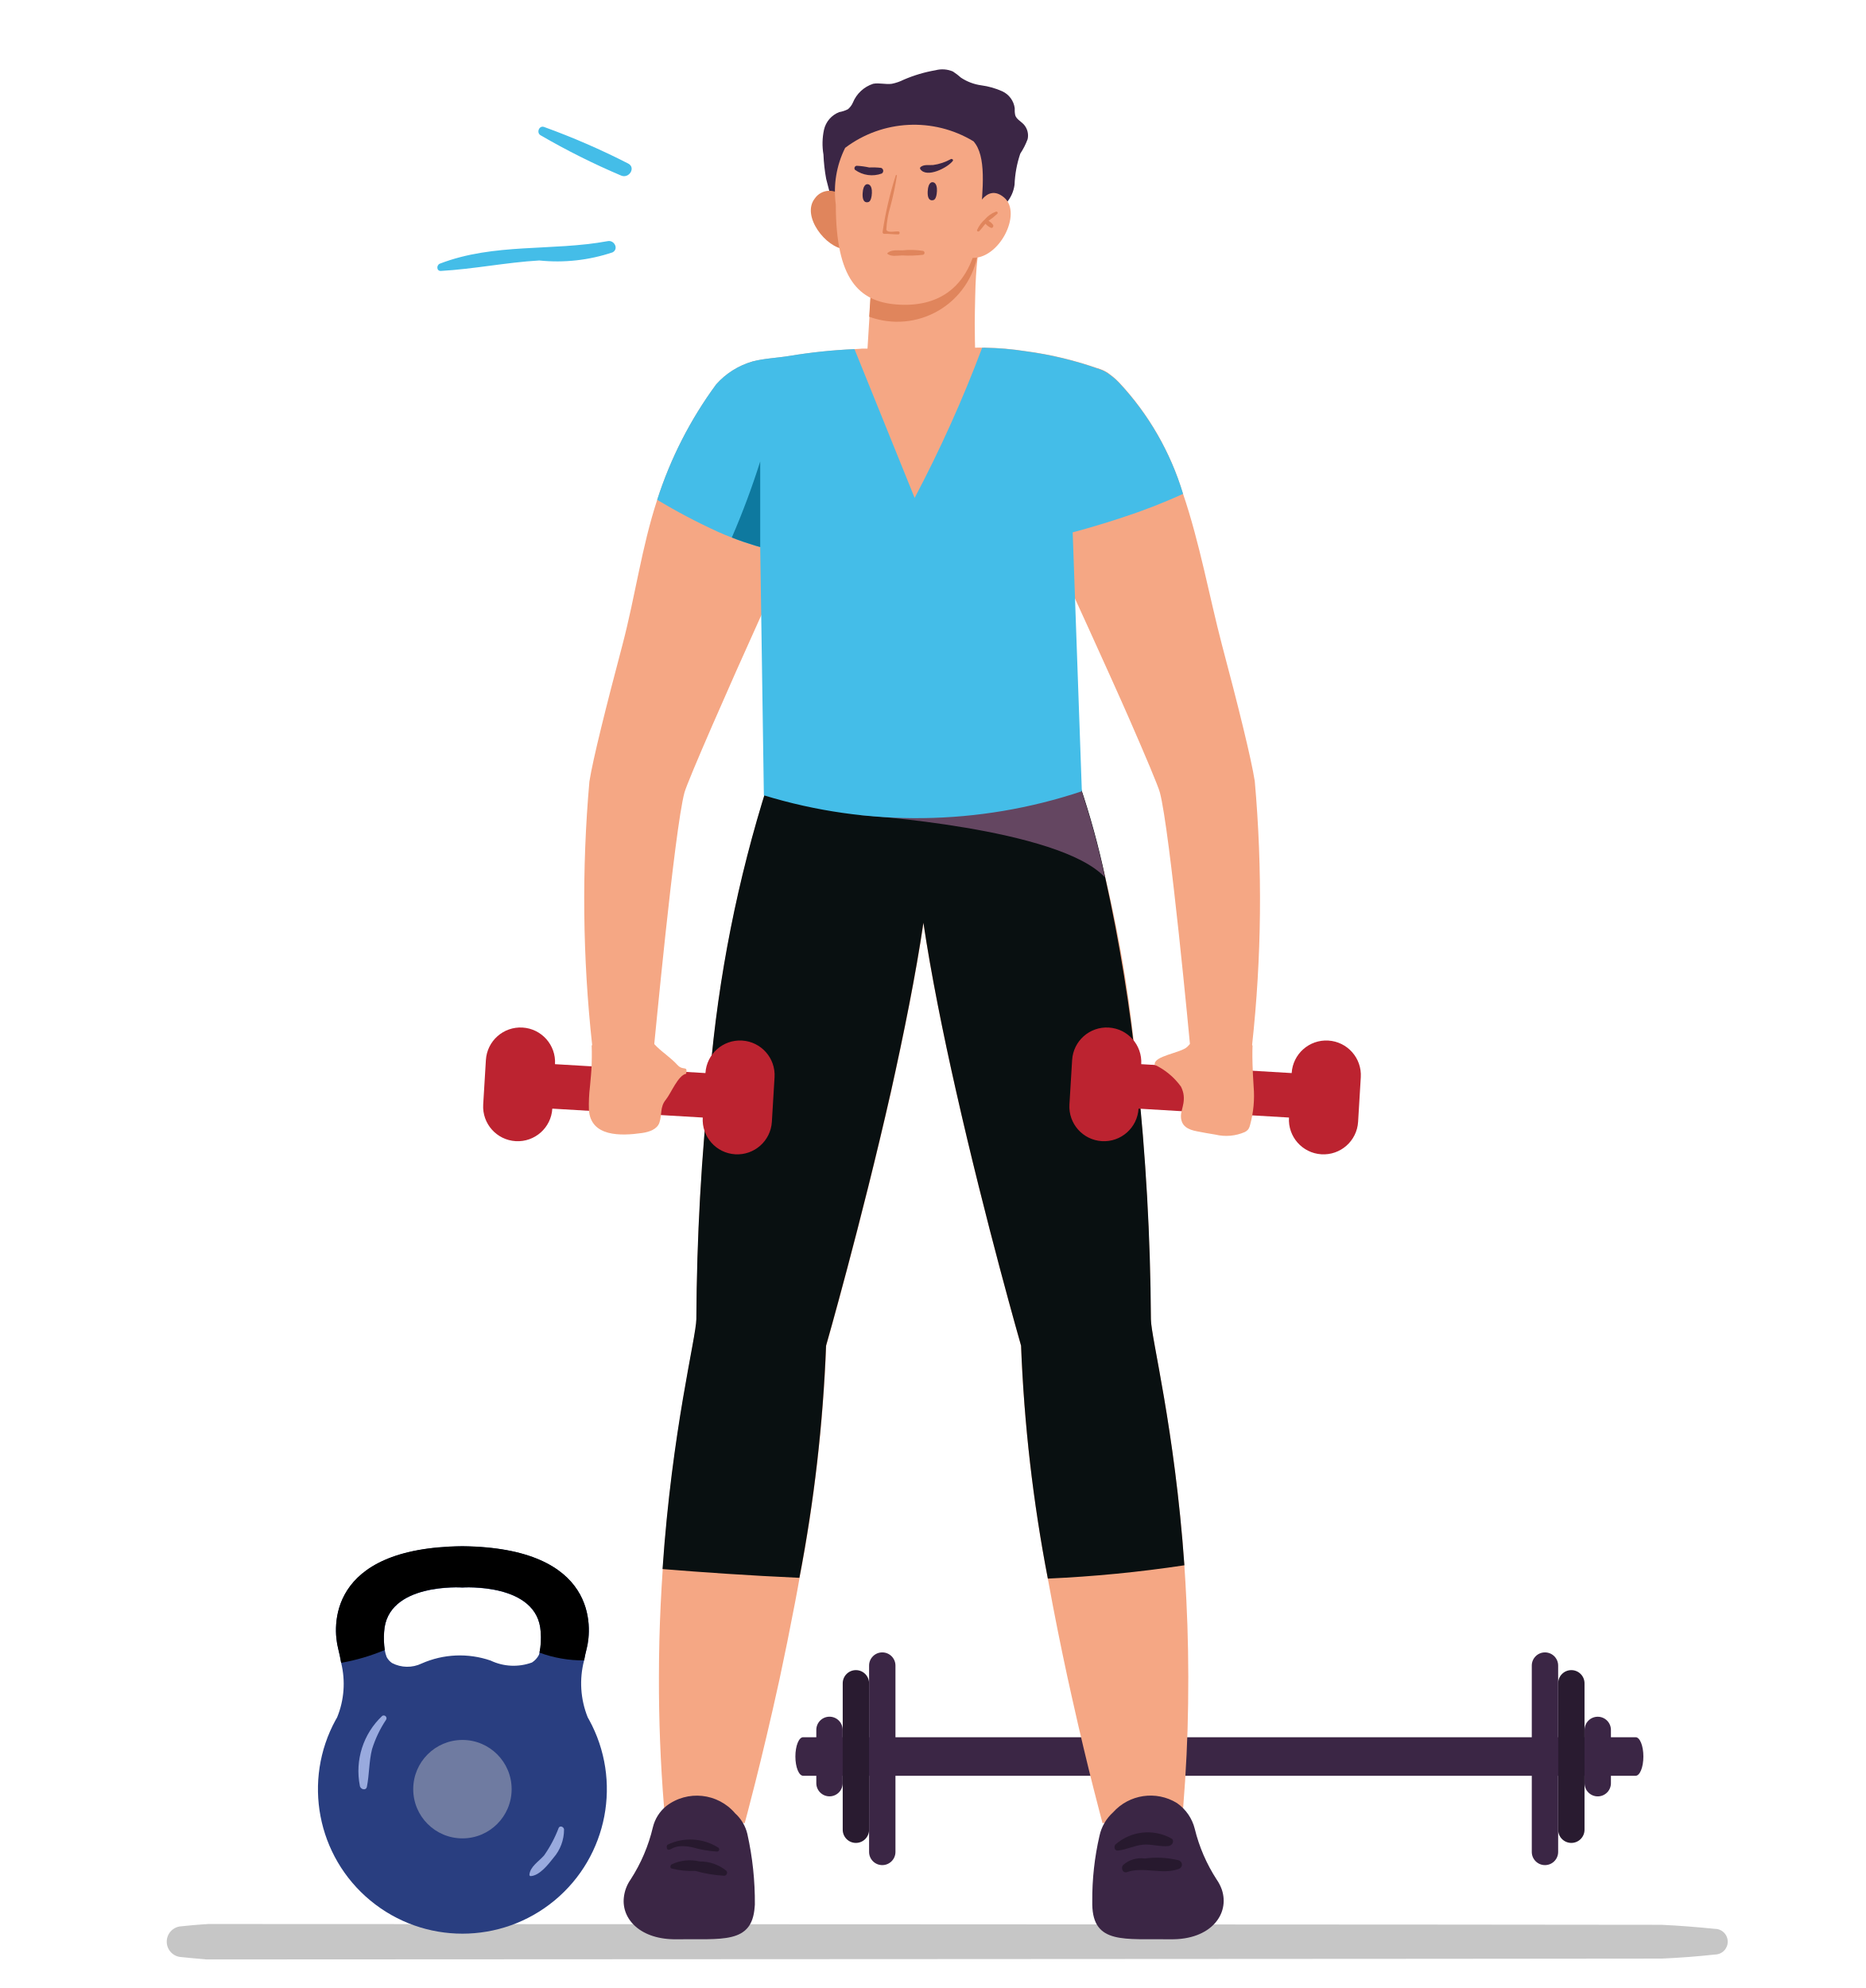
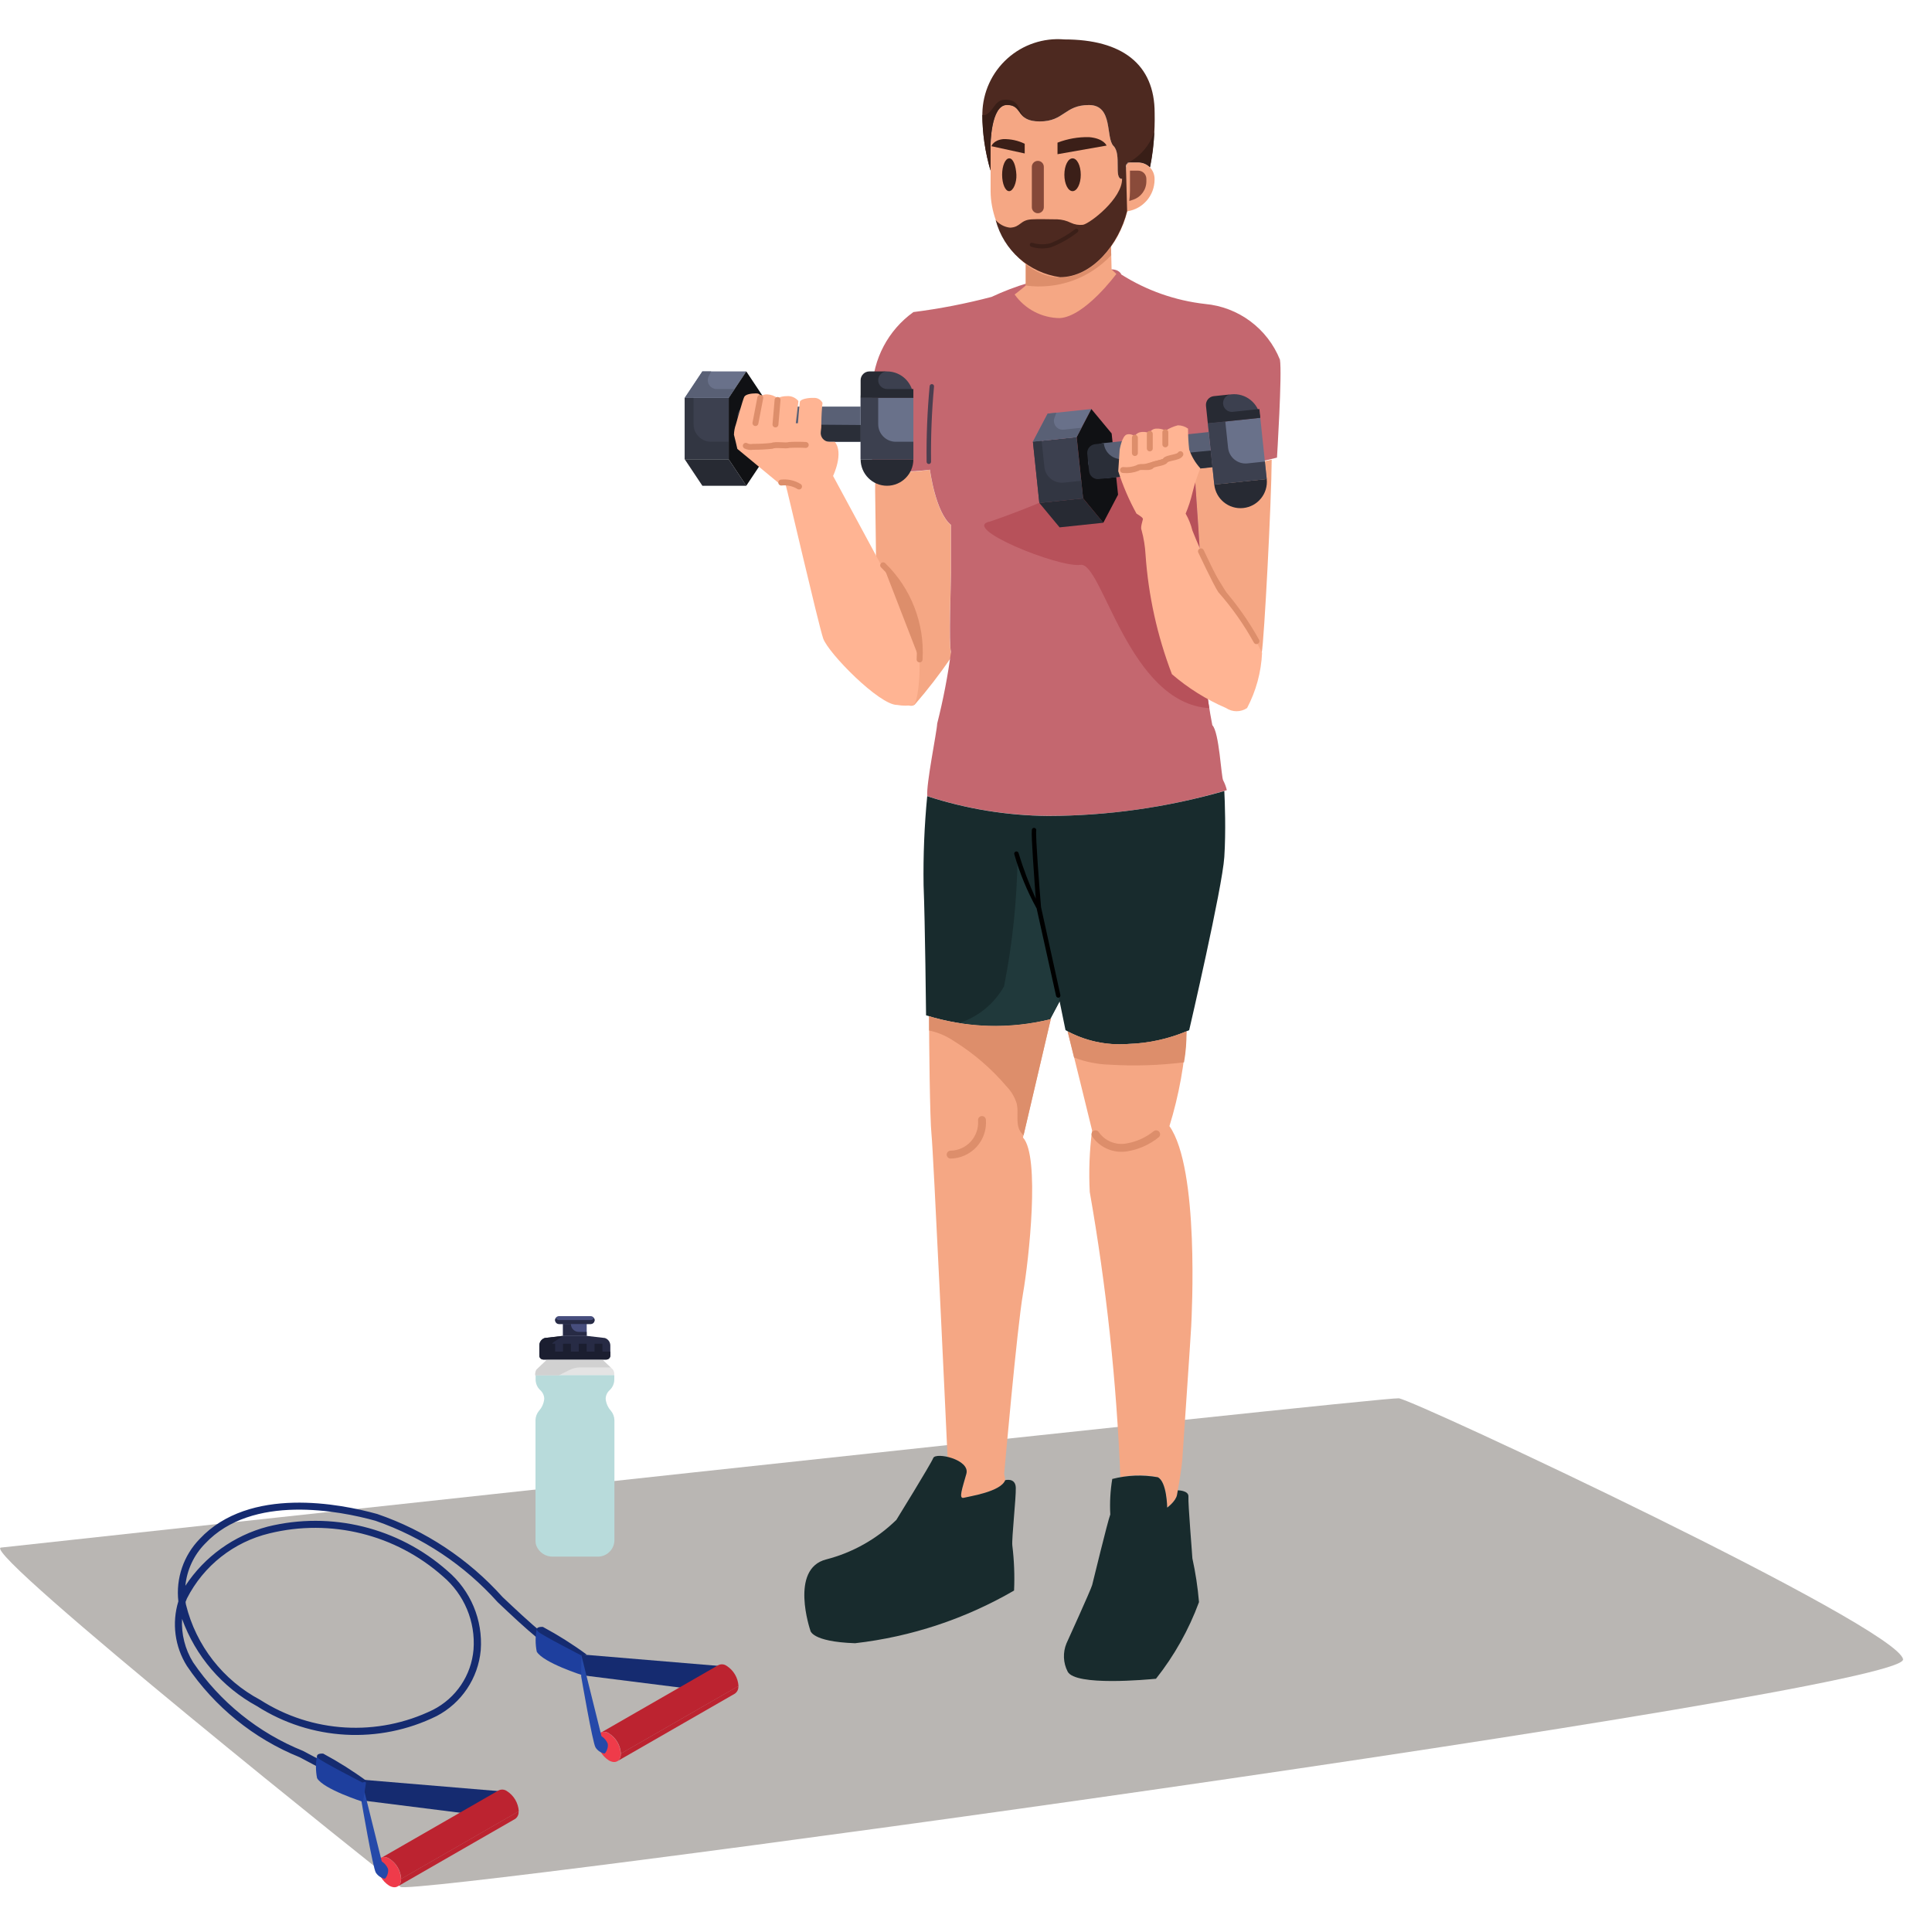
- <svg xmlns="http://www.w3.org/2000/svg" width="46" height="49" viewBox="0 0 46 49">
+ <svg xmlns="http://www.w3.org/2000/svg" width="48.543" height="49" viewBox="0 0 48.543 49">
  <defs>
-     <style>.a{fill:none;}.b{fill:#c6c6c6;}.c{fill:#3b2645;}.d{fill:#291b30;}.e{fill:#f5a784;}.f{fill:#091011;}.g{fill:#bc2330;}.h{fill:#644661;}.i{fill:#e0855c;}.j{fill:#44bde8;}.k{fill:#0e799f;}.l{fill:#27192e;}.m{fill:#293e80;}.n{fill:#6f7ba1;}.o{fill:#99aade;}</style>
+     <style>.a,.aa,.w{fill:none;}.b{fill:#b9b6b3;}.c{fill:#e4e4e4;}.d{fill:#474e7d;}.e{fill:#272b45;}.f{fill:#b8dbdb;}.g{fill:#d1d1d1;}.h{fill:#1b1e30;}.i{fill:#f5a784;}.j{fill:#dadada;}.k{fill:#c4676f;}.l,.x{fill:#dd8e6b;}.m{fill:#4b3e4f;}.n{fill:#b7515a;}.o{fill:#69718a;}.p{fill:#3c404f;}.q{fill:#272a33;}.r{fill:#101114;}.s{fill:#323642;}.t{fill:#596075;}.u{fill:#2a2e38;}.v{fill:#ffb493;}.aa,.w,.x{stroke:#dd8e6b;stroke-linecap:round;stroke-linejoin:round;}.w,.x{stroke-width:0.15px;}.y{fill:#182b2d;}.z{fill:#20393b;}.aa{stroke-width:0.2px;}.ab{fill:#8a4b3a;}.ac{fill:#3b1f18;}.ad{fill:#854838;}.ae{fill:#4d2920;}.af{fill:#381e17;}.ag{fill:#152b70;}.ah{fill:#1e3f9e;}.ai{isolation:isolate;}.aj{fill:#bc2330;}.ak{fill:#ef3b4a;}.al{fill:#2549a9;}</style>
  </defs>
-   <g transform="translate(-43.304 -208.401)">
-     <rect class="a" width="46" height="49" transform="translate(43.304 208.401)" />
-     <g transform="translate(47.405 210.112)">
-       <g transform="translate(0 0)">
-         <path class="b" d="M771.1,213q-.651.072-1.313.1c-.125.005-35.845.021-35.845.021-.024,0-.051,0-.074-.005-.192-.016-.381-.032-.573-.053a.38.38,0,0,1,0-.759c.189-.021.381-.037.573-.051.027,0,.053,0,.08-.005,0,0,35.714.013,35.837.019.442.021.879.056,1.315.1A.313.313,0,0,1,771.1,213Z" transform="translate(-732.925 -166.536)" />
-         <g transform="translate(1.947 0)">
-           <g transform="translate(13.56 39.017)">
-             <path class="c" d="M767.014,139.856H746.491c-.105,0-.191-.213-.191-.475s.086-.475.191-.475h20.523c.106,0,.191.212.191.475S767.12,139.856,767.014,139.856Z" transform="translate(-746.3 -136.815)" />
-             <rect class="c" width="0.65" height="1.963" rx="0.325" transform="translate(0.516 1.585)" />
-             <rect class="d" width="0.65" height="4.259" rx="0.325" transform="translate(1.167 0.437)" />
-             <rect class="c" width="0.65" height="5.243" rx="0.325" transform="translate(1.817 0)" />
-             <rect class="c" width="0.65" height="1.963" rx="0.325" transform="translate(20.105 3.549) rotate(180)" />
-             <rect class="d" width="0.65" height="4.259" rx="0.325" transform="translate(19.454 4.696) rotate(180)" />
-             <rect class="c" width="0.65" height="5.243" rx="0.325" transform="translate(18.804 5.243) rotate(180)" />
+   <g transform="translate(-42.761 -210.401)">
+     <rect class="a" width="48" height="49" transform="translate(43.304 210.401)" />
+     <g transform="translate(46.268 211.401)">
+       <path class="b" d="M315.7,183.343s35.071-3.827,35.462-3.787,12.655,5.787,12.792,6.62-37.784,6.01-38.111,5.772S315.243,183.5,315.7,183.343Z" transform="translate(-319.189 -145.092)" />
+       <g transform="translate(10.073 32.38)">
+         <path class="c" d="M304.685,186.531l.263-.25h1.4l.263.25a.184.184,0,0,1,.037.111v.039h-2v-.039A.186.186,0,0,1,304.685,186.531Z" transform="translate(-304.648 -185.18)" />
+         <rect class="d" width="0.601" height="0.4" transform="translate(0.701 0.1)" />
+         <path class="e" d="M306.755,184.447a.1.1,0,0,0,.1-.1v-.256a.2.2,0,0,0-.137-.19l-.464-.054h-.6l-.463.054a.2.2,0,0,0-.137.19v.256a.1.1,0,0,0,.1.1Z" transform="translate(-304.954 -183.346)" />
+         <path class="f" d="M306.65,187.9v.11a.372.372,0,0,1-.119.272.3.3,0,0,0-.1.218.53.53,0,0,0,.134.305.384.384,0,0,1,.088.239v3.059a.424.424,0,0,1-.445.4h-1.113a.441.441,0,0,1-.424-.281.366.366,0,0,1-.02-.119v-3.059a.383.383,0,0,1,.088-.239.53.53,0,0,0,.134-.305.3.3,0,0,0-.1-.218.371.371,0,0,1-.119-.272v-.11Z" transform="translate(-304.648 -186.403)" />
+         <path class="g" d="M305.244,186.681h-.6v-.039a.186.186,0,0,1,.037-.111l.263-.25h1.4l.211.2h-.769a.6.6,0,0,0-.269.063l-.274.137" transform="translate(-304.648 -185.18)" />
+         <path class="e" d="M307.688,182.224v.1a.2.2,0,0,0,.2.2h.2v.1h-.6v-.4Z" transform="translate(-306.787 -182.124)" />
+         <path class="h" d="M306.655,184.247v-.2h-.2v.2h-.2v-.2h-.2v.2h-.2v-.2h-.2v.2h-.17a.123.123,0,0,1-.03-.006v-.194h-.077a.132.132,0,0,1,.035-.039l.242-.161-.463.054a.2.2,0,0,0-.137.19v.256a.1.1,0,0,0,.1.1h1.6a.1.1,0,0,0,.1-.1v-.1Z" transform="translate(-304.954 -183.346)" />
+         <rect class="d" width="1.001" height="0.2" rx="0.1" transform="translate(0.5 0)" />
+         <path class="e" d="M307.578,182.071h-.8a.1.1,0,0,1-.085-.05.1.1,0,0,0-.015.05.1.1,0,0,0,.1.1h.8a.1.1,0,0,0,.1-.1.1.1,0,0,0-.015-.05A.1.1,0,0,1,307.578,182.071Z" transform="translate(-306.176 -181.971)" />
+       </g>
+       <g transform="translate(13.862 0)">
+         <g transform="translate(12.921 10.658)">
+           <path class="i" d="M388.405,76.133l.075,1.117s.149,2.046.151,3.091a.392.392,0,0,0,.029.067c.058.075,1.071,1.129,1.071,1.129a1.509,1.509,0,0,0,.388-.684c.064-.335.246-3.822.253-4.9A7.409,7.409,0,0,1,388.405,76.133Z" transform="translate(-388.405 -75.953)" />
+         </g>
+         <g transform="translate(6.197 24.775)">
+           <path class="a" d="M386.513,190.057l.008-.045-.008.045Z" transform="translate(-380.225 -177.921)" />
+           <path class="i" d="M362.218,137.467a5.869,5.869,0,0,1-3.072-.076c0,.639.02,2.621.062,3,.046.417.359,7.133.407,8.177.254.059.536.214.477.429-.1.364-.207.646-.063.608s.936-.152,1.048-.446a1.584,1.584,0,0,0-.026-.162s.326-3.7.477-4.567.439-3.488,0-3.964l.714-3.043Z" transform="translate(-359.146 -137.391)" />
+           <path class="i" d="M376.734,150.361c.232.113.239.771.239.771s.22-.16.249-.322l.008-.045.011-.059c.054-.3.1-.611.115-.778.025-.389.213-3.111.226-3.387s.213-4-.552-5.081a10.144,10.144,0,0,0,.435-2.4,4.337,4.337,0,0,1-1.489.32,2.875,2.875,0,0,1-1.526-.319c.127.514.575,2.319.618,2.506a8.739,8.739,0,0,0-.059,1.564,54.108,54.108,0,0,1,.776,7.231A2.392,2.392,0,0,1,376.734,150.361Z" transform="translate(-370.933 -138.674)" />
+           <path class="j" d="M386.56,189.755l-.011.059Z" transform="translate(-380.252 -177.723)" />
+         </g>
+         <g transform="translate(4.828 10.913)">
+           <path class="i" d="M355.111,81.687c-.06-.234,0-1.7,0-2.024s0-1.2,0-1.2c-.395-.318-.534-1.4-.534-1.4a4.68,4.68,0,0,1-1.348.011,2.634,2.634,0,0,0-.04.509c.012.665.025,1.989.025,1.989a12.28,12.28,0,0,1,.79,3.45.177.177,0,0,0,.188,0,13.149,13.149,0,0,0,.921-1.193A.474.474,0,0,0,355.111,81.687Z" transform="translate(-353.188 -77.062)" />
+         </g>
+         <path class="k" d="M356.777,55.31a6.827,6.827,0,0,0-.924.353,15.393,15.393,0,0,1-1.982.385,2.506,2.506,0,0,0-1.045,1.974c-.025.987,0,2.024,0,2.024a5.6,5.6,0,0,0,1.464,0s.139,1.079.534,1.4c0,0,0,.878,0,1.2s-.06,1.79,0,2.024a15.884,15.884,0,0,1-.35,1.815c-.008.209-.284,1.547-.251,1.84a10.156,10.156,0,0,0,3.069.5,16.107,16.107,0,0,0,4.529-.652,1.054,1.054,0,0,0-.092-.247c-.05-.075-.1-1.23-.276-1.4a12.758,12.758,0,0,1-.234-2.22c.013-.991-.151-3.224-.151-3.224l-.075-1.117a6.841,6.841,0,0,0,2.1-.226s.134-2.141.075-2.484a2.268,2.268,0,0,0-1.9-1.413,5.03,5.03,0,0,1-2.124-.747s-.044-.148-.307-.129S356.777,55.31,356.777,55.31Z" transform="translate(-348.071 -49.133)" />
+         <g transform="translate(8.364 2.949)">
+           <path class="a" d="M381.2,42.4a1.843,1.843,0,0,0-.009.191C381.19,42.533,381.186,42.462,381.2,42.4Z" transform="translate(-378.289 -42.405)" />
+           <path class="i" d="M369.691,52.958a1.453,1.453,0,0,1-.829-.278v.553s-.241.2-.283.226a1.421,1.421,0,0,0,1.144.6c.642-.038,1.437-1.121,1.437-1.121l-.121-.113-.016-.635A1.736,1.736,0,0,1,369.691,52.958Z" transform="translate(-368.576 -49.94)" />
+         </g>
+         <g transform="translate(8.65 5.197)">
+           <path class="l" d="M371.985,52.464l-.007-.276a1.736,1.736,0,0,1-1.331.77,1.453,1.453,0,0,1-.829-.278v.553A2.5,2.5,0,0,0,371.985,52.464Z" transform="translate(-369.818 -52.188)" />
+         </g>
+         <g transform="translate(6.126 8.741)">
+           <path class="m" d="M358.9,69.638a.056.056,0,0,1-.056-.051,17.962,17.962,0,0,1,.077-1.924.056.056,0,0,1,.06-.051.055.055,0,0,1,.051.06,18.486,18.486,0,0,0-.076,1.906.056.056,0,0,1-.051.06Z" transform="translate(-358.835 -67.611)" />
+         </g>
+         <g transform="translate(7.595 10.838)">
+           <path class="n" d="M365.381,78.123c-.794.15,1.74,1.179,2.292,1.1s1.211,3.511,3.264,3.634a11.321,11.321,0,0,1-.156-1.777c.013-.991-.15-3.224-.15-3.224l-.075-1.117-2.162.058A19.1,19.1,0,0,1,365.381,78.123Z" transform="translate(-365.228 -76.735)" />
+         </g>
+         <g transform="translate(0 8.42)">
+           <g transform="translate(4.461)">
+             <rect class="o" width="1.338" height="1.561" transform="translate(0 0.669)" />
+             <path class="p" d="M.669,0h0a.669.669,0,0,1,.669.669v0a0,0,0,0,1,0,0H0a0,0,0,0,1,0,0v0A.669.669,0,0,1,.669,0Z" transform="translate(0 0)" />
+             <path class="q" d="M.669,0h0a.669.669,0,0,1,.669.669v0a0,0,0,0,1,0,0H0a0,0,0,0,1,0,0v0A.669.669,0,0,1,.669,0Z" transform="translate(1.338 2.9) rotate(180)" />
+             <path class="p" d="M351.588,69.127v1.561h1.338v-.446h-.446a.446.446,0,0,1-.446-.446v-.669Z" transform="translate(-351.588 -68.458)" />
+             <path class="q" d="M352.257,66.661a.223.223,0,1,1,0-.446h-.446a.223.223,0,0,0-.223.223v.446h1.338v-.223Z" transform="translate(-351.588 -66.215)" />
          </g>
-           <path class="e" d="M805.552,128.927c-.01.817-.051,1.675-.123,2.567l-1.986.375s-.351-1.283-.761-3.126c-.152-.676-.309-1.427-.461-2.218q-.064-.339-.128-.687a37.963,37.963,0,0,1-.66-5.741s-.871-3.03-1.608-6.3c-.317-1.4-.611-2.855-.8-4.125-.107-.722-.178-1.384-.205-1.948a6.183,6.183,0,0,1,.208-2.028c.644-2.177,2.564-2.376,3.848.574a32.7,32.7,0,0,1,1.414,7.128,59.686,59.686,0,0,1,.341,6.044c.005.453.589,2.684.828,6.068.018.282.037.573.05.871C805.549,127.178,805.565,128.027,805.552,128.927Z" transform="translate(-782.31 -88.641)" />
-           <path class="e" d="M783,107.723c-.027.567-.1,1.229-.208,1.948-.19,1.283-.485,2.743-.8,4.16-.738,3.256-1.6,6.265-1.6,6.265a38.07,38.07,0,0,1-.657,5.722c-.035.208-.074.41-.112.612-.125.655-.253,1.286-.378,1.869-.453,2.074-.863,3.568-.863,3.568l-1.986-.375c-.093-1.129-.13-2.2-.128-3.211,0-.628.016-1.228.043-1.8.014-.3.032-.594.051-.876.234-3.435.828-5.706.833-6.161a59.283,59.283,0,0,1,.335-6.01,32.843,32.843,0,0,1,1.422-7.163c1.283-2.953,3.21-2.75,3.848-.574A6.233,6.233,0,0,1,783,107.723Z" transform="translate(-766.072 -88.639)" />
-           <path class="f" d="M789.462,125.51a32.164,32.164,0,0,1-3.366.328,37.987,37.987,0,0,1-.66-5.741s-.871-3.03-1.608-6.3c-.317-1.4-.61-2.855-.8-4.125-.189,1.281-.485,2.743-.8,4.16-.738,3.256-1.6,6.265-1.6,6.265a38.062,38.062,0,0,1-.657,5.722c-1.241-.056-2.394-.136-3.374-.216.234-3.435.828-5.706.833-6.161a59.317,59.317,0,0,1,.336-6.01,32.839,32.839,0,0,1,1.422-7.163c1.283-2.953,3.208-2.749,3.848-.574.487-1.661,1.725-2.171,2.854-1a5.282,5.282,0,0,1,.993,1.579,19.65,19.65,0,0,1,.628,2.285,42.568,42.568,0,0,1,.785,4.843,59.668,59.668,0,0,1,.341,6.044C788.639,119.895,789.222,122.126,789.462,125.51Z" transform="translate(-766.312 -88.64)" />
-           <path class="g" d="M1.083,1.972l1,3.578a.853.853,0,1,0,.459,1.644L3.6,6.9a.853.853,0,0,0-.459-1.644l-1-3.578A.853.853,0,0,0,1.688.032L.624.328a.853.853,0,1,0,.459,1.644Z" transform="translate(13.56 24.356) rotate(109)" />
-           <path class="g" d="M1.083,1.972l1,3.578a.853.853,0,1,0,.459,1.644L3.6,6.9a.853.853,0,0,0-.459-1.644l-1-3.578A.853.853,0,0,0,1.688.032L.624.328a.853.853,0,1,0,.459,1.644Z" transform="translate(28.012 24.356) rotate(109)" />
-           <path class="h" d="M800.1,110.184c-1.118-1.217-6.015-1.534-6.015-1.534l4.393-2.33a5.282,5.282,0,0,1,.993,1.579A19.628,19.628,0,0,1,800.1,110.184Z" transform="translate(-778.909 -90.269)" />
-           <path class="c" d="M776.407,203.594a.466.466,0,0,1-.005.061c-.066.918-.815.777-1.925.793-.886.013-1.358-.493-1.3-1.028a.947.947,0,0,1,.168-.447,4.1,4.1,0,0,0,.548-1.286.969.969,0,0,1,.329-.522,1.239,1.239,0,0,1,1.7.18.988.988,0,0,1,.3.507A7.69,7.69,0,0,1,776.407,203.594Z" transform="translate(-763.846 -158.36)" />
-           <path class="c" d="M816.368,204.448c-1.137-.016-1.912.131-1.93-.855a.808.808,0,0,1,0-.085,6.954,6.954,0,0,1,.178-1.61,1.086,1.086,0,0,1,.333-.577,1.242,1.242,0,0,1,1.576-.231,1.094,1.094,0,0,1,.44.637,4.062,4.062,0,0,0,.538,1.246,1.057,1.057,0,0,1,.128.248C817.835,203.822,817.364,204.464,816.368,204.448Z" transform="translate(-793.559 -158.36)" />
-           <g transform="translate(12.243 0)">
-             <path class="c" d="M795.232,52.288a.857.857,0,0,0,.2-.446,2.708,2.708,0,0,1,.141-.767,1.75,1.75,0,0,0,.182-.358.409.409,0,0,0-.106-.373c-.069-.07-.169-.12-.2-.214a.688.688,0,0,1-.013-.177.535.535,0,0,0-.307-.415,1.878,1.878,0,0,0-.517-.147,1.2,1.2,0,0,1-.5-.188,1.635,1.635,0,0,0-.2-.153.664.664,0,0,0-.427-.031,3.453,3.453,0,0,0-.787.234,1.152,1.152,0,0,1-.29.1c-.153.022-.31-.029-.462,0a.812.812,0,0,0-.5.465.437.437,0,0,1-.123.163.756.756,0,0,1-.213.07.612.612,0,0,0-.376.436,1.617,1.617,0,0,0-.013.61,4.214,4.214,0,0,0,.067.6c.41,1.643.526,1.175.526,1.175q.619-.057,1.237-.125c.554-.06,1.107-.124,1.659-.2.22-.032.438-.078.658-.112A.533.533,0,0,0,795.232,52.288Z" transform="translate(-788.712 -48.999)" />
-             <path class="i" d="M790.468,59.828a.437.437,0,0,0-.706.022c-.34.434.285,1.226.745,1.248A10.048,10.048,0,0,0,790.468,59.828Z" transform="translate(-787.967 -56.668)" />
-             <path class="e" d="M792.827,68.51a25.029,25.029,0,0,0-1.073,3.539c-.032.155-.058.3-.085.453-.024.133-.043.256-.059.376-.008.072-.019.168-.032.282-.125,1.217-.365,4.62-.407,5.2,0,.053-.005.082-.005.082a14.092,14.092,0,0,1-6.5.2s-.005-.061-.024-.179c-.072-.565-.759-6.582-.783-6.824-.141-1.43-.245-2.748-.253-3.568,0-.12.106-.19.266-.234.258-.073.62-.088.905-.136a13.383,13.383,0,0,1,1.606-.168l.133-.008a.458.458,0,0,1,.08-.005l.1,0,.1-1.627a1.08,1.08,0,0,0,.16.022,2.264,2.264,0,0,0,.312.024,3.147,3.147,0,0,0,.378-.019c.061-.007.12-.013.176-.024.082-.013.162-.027.239-.045a2.934,2.934,0,0,0,.368-.115.509.509,0,0,0,.106-.04.094.094,0,0,0,.029-.011l.082-.034a3.155,3.155,0,0,0,.432-.232c.074-.048.141-.093.192-.131a.352.352,0,0,1,.034-.027.563.563,0,0,0,.072-.056c.024-.019.04-.032.045-.037a.032.032,0,0,0,0,.016c0,.005,0,.013,0,.018,0,.024-.008.048-.011.075-.032.266-.053.612-.059.953-.008.234-.008.466-.011.668,0,.349.008.6.008.6a1.466,1.466,0,0,1,.186,0,.22.22,0,0,1,.043,0,.03.03,0,0,1,.027,0,7.156,7.156,0,0,1,.991.085,8.852,8.852,0,0,1,1.821.439,1.674,1.674,0,0,1,.21.1C792.693,68.171,792.856,68.43,792.827,68.51Z" transform="translate(-783.601 -60.639)" />
-             <path class="i" d="M797.483,65.151a2.011,2.011,0,0,1-2.68,1.573l.053-.845A3.283,3.283,0,0,0,797.483,65.151Z" transform="translate(-791.666 -60.628)" />
-             <path class="e" d="M792.093,54.445a2.4,2.4,0,0,0-.23,1.4c0,1.833.563,2.389,1.5,2.461s1.906-.318,2.056-2.022c.074-.852.158-1.64-.162-2A2.825,2.825,0,0,0,792.093,54.445Z" transform="translate(-789.549 -52.512)" />
-             <path class="e" d="M803.752,60.364s.263-.767.727-.379-.125,1.553-.819,1.489C803.66,61.475,803.54,60.631,803.752,60.364Z" transform="translate(-798.019 -56.83)" />
-             <path class="i" d="M804.761,61.521a.638.638,0,0,0-.269.188.767.767,0,0,0-.194.263c-.011.031.032.049.053.029.057-.056.1-.123.154-.183a.362.362,0,0,0,.136.1c.042.014.071-.038.052-.072a.327.327,0,0,0-.113-.1,1.669,1.669,0,0,0,.213-.17A.032.032,0,0,0,804.761,61.521Z" transform="translate(-798.502 -58.014)" />
-             <path class="c" d="M794.363,59.54s-.157.064-.141-.217c.014-.253.128-.222.128-.222s.11,0,.1.217S794.363,59.54,794.363,59.54Z" transform="translate(-791.247 -56.271)" />
-             <path class="c" d="M800.094,59.365s-.156.064-.141-.217c.014-.253.128-.222.128-.222s.11,0,.1.217S800.094,59.365,800.094,59.365Z" transform="translate(-795.374 -56.145)" />
-             <path class="i" d="M796.357,59.679c-.081-.01-.263.044-.3-.041a2.345,2.345,0,0,1,.1-.574,7.127,7.127,0,0,0,.161-.763.015.015,0,0,0-.028-.007,8.829,8.829,0,0,0-.325,1.395.04.04,0,0,0,.04.049c.117-.006.232.016.35.013C796.388,59.749,796.4,59.684,796.357,59.679Z" transform="translate(-792.498 -55.685)" />
-             <path class="c" d="M794.151,57.529a1.748,1.748,0,0,0-.292-.01,1.851,1.851,0,0,0-.308-.042.061.061,0,0,0-.043.1.709.709,0,0,0,.662.09A.078.078,0,0,0,794.151,57.529Z" transform="translate(-790.721 -55.102)" />
-             <path class="c" d="M800.038,56.881a1.265,1.265,0,0,1-.445.148c-.1.006-.224-.019-.306.05a.041.041,0,0,0-.006.05c.159.233.679-.039.8-.2C800.106,56.9,800.064,56.87,800.038,56.881Z" transform="translate(-794.885 -54.672)" />
-             <path class="i" d="M797.267,64.912a1.981,1.981,0,0,0-.517-.013c-.12,0-.286-.02-.37.077.093.088.252.05.37.048a2.972,2.972,0,0,0,.517-.016A.05.05,0,0,0,797.267,64.912Z" transform="translate(-792.802 -60.439)" />
+           <rect class="p" width="1.115" height="1.561" transform="translate(0 0.669)" />
+           <path class="o" d="M332.175,66.884l.446-.669h1.115l-.446.669Z" transform="translate(-332.175 -66.215)" />
+           <path class="q" d="M333.737,76.591l-.446-.669h-1.115l.446.669Z" transform="translate(-332.175 -73.691)" />
+           <path class="r" d="M337.474,66.215l.446.669v1.561l-.446.669-.446-.669V66.884Z" transform="translate(-335.913 -66.215)" />
+           <path class="s" d="M332.175,69.127v1.561h1.115v-.446h-.446a.446.446,0,0,1-.446-.446v-.669Z" transform="translate(-332.175 -68.458)" />
+           <path class="t" d="M332.783,66.338l.062-.123h-.223l-.446.669h1.115l.149-.223h-.457A.223.223,0,0,1,332.783,66.338Z" transform="translate(-332.175 -66.215)" />
+           <path class="t" d="M.446,0H3.123a0,0,0,0,1,0,0V.892a0,0,0,0,1,0,0H.446A.446.446,0,0,1,0,.446v0A.446.446,0,0,1,.446,0Z" transform="translate(1.338 0.892)" />
+           <path class="u" d="M338,70.321v.446a.223.223,0,0,0,.223.223h2.9v-.425l-2.234-.017a.446.446,0,0,1-.443-.446v0h-.223A.223.223,0,0,0,338,70.321Z" transform="translate(-336.661 -69.206)" />
+         </g>
+         <g transform="translate(8.831 8.931)">
+           <g transform="translate(4.367 0)">
+             <rect class="o" width="1.338" height="1.561" transform="translate(0.07 0.805) rotate(-5.996)" />
+             <path class="p" d="M.669,0h0a.669.669,0,0,1,.669.669v0a0,0,0,0,1,0,0H0a0,0,0,0,1,0,0v0A.669.669,0,0,1,.669,0Z" transform="translate(0 0.14) rotate(-5.996)" />
+             <path class="q" d="M.669,0h0a.669.669,0,0,1,.669.669v0a0,0,0,0,1,0,0H0a0,0,0,0,1,0,0v0A.669.669,0,0,1,.669,0Z" transform="translate(1.634 2.884) rotate(174.004)" />
+             <path class="p" d="M389.916,71.786l.163,1.553,1.331-.14-.047-.444-.444.047a.446.446,0,0,1-.49-.4l-.07-.665Z" transform="translate(-389.846 -70.98)" />
+             <g transform="translate(0.022 0.07)">
+               <path class="q" d="M390.4,69.185a.223.223,0,1,1-.047-.443l-.444.046a.223.223,0,0,0-.2.245l.047.444,1.331-.14-.023-.222Z" transform="translate(-389.708 -68.742)" />
+             </g>
          </g>
-           <g transform="translate(8.339 7.197)">
-             <path class="e" d="M775.317,78.016a8.054,8.054,0,0,1-.689,1.675c-.12.245-.6,1.281-.615,1.321-.743,1.638-1.792,4.031-1.869,4.316-.248.922-.746,6.263-.751,6.268a1.28,1.28,0,0,1-1.48.4s-.019-.162-.043-.439a33.03,33.03,0,0,1-.069-6.5c.085-.549.418-1.872.815-3.371.325-1.241.468-2.383.857-3.576a9.9,9.9,0,0,1,1.454-2.844,1.886,1.886,0,0,1,.9-.565c.152-.015.216.194.344.25a1.706,1.706,0,0,1,.828.8A3.474,3.474,0,0,1,775.317,78.016Z" transform="translate(-769.658 -74.7)" />
-             <path class="e" d="M770.159,135.073c.016-.183.036-.365.042-.542.009-.282,0-.467,0-.467a1.175,1.175,0,0,1,1.339-.213,2.012,2.012,0,0,1,.271.245c.161.154.351.278.5.442s.262,0,.219.221c-.2.037-.371.479-.5.638-.152.187-.089.36-.159.567-.056.165-.253.23-.426.255-.521.075-1.27.1-1.312-.573A3.826,3.826,0,0,1,770.159,135.073Z" transform="translate(-770.002 -117.201)" />
+           <g transform="translate(0 0.443)">
+             <rect class="p" width="1.115" height="1.561" transform="translate(0 0.829) rotate(-5.996)" />
+             <path class="o" d="M370.61,71.192l.374-.712,1.109-.117-.374.712Z" transform="translate(-370.609 -70.364)" />
+             <path class="q" d="M372.942,80.839l-.514-.619-1.109.117.514.619Z" transform="translate(-371.156 -77.955)" />
+             <path class="r" d="M375.81,70.364l.514.619.163,1.553-.374.712-.513-.619-.163-1.553Z" transform="translate(-374.327 -70.364)" />
+             <path class="s" d="M370.609,73.891l.163,1.553,1.109-.117-.047-.444-.444.047a.446.446,0,0,1-.49-.4l-.07-.665Z" transform="translate(-370.609 -73.063)" />
+             <g transform="translate(0 0.093)">
+               <path class="t" d="M371.156,70.9l.048-.129-.222.023-.374.712,1.109-.117.125-.237-.454.048A.223.223,0,0,1,371.156,70.9Z" transform="translate(-370.609 -70.77)" />
+             </g>
          </g>
-           <g transform="translate(19.298 7.361)">
-             <path class="e" d="M814.316,91.975c-.024.277-.043.439-.043.439a1.284,1.284,0,0,1-1.483-.4c0-.005-.5-5.347-.748-6.268-.04-.154-.359-.908-.759-1.824-.418-.958-1.683-3.725-1.725-3.813a7.9,7.9,0,0,1-.689-1.675,3.471,3.471,0,0,1,.317-2.269,1.705,1.705,0,0,1,.828-.8.842.842,0,0,1,.4-.085.55.55,0,0,1,.131.024.785.785,0,0,1,.21.1,1.666,1.666,0,0,1,.28.234,6.926,6.926,0,0,1,1.576,2.74c.416,1.222.65,2.54.959,3.72.4,1.5.727,2.823.812,3.371A33.058,33.058,0,0,1,814.316,91.975Z" transform="translate(-808.795 -75.287)" />
-             <path class="e" d="M822.546,135.074c-.014-.2-.022-.389-.027-.543-.009-.282,0-.467,0-.467a1.174,1.174,0,0,0-1.339-.213,1.987,1.987,0,0,0-.271.245c-.162.154-.841.222-.8.442a1.7,1.7,0,0,1,.645.537c.161.316,0,.547,0,.725,0,.251.174.335.392.377.153.029.306.059.46.082a1.139,1.139,0,0,0,.723-.064.259.259,0,0,0,.089-.073.308.308,0,0,0,.04-.1A2.7,2.7,0,0,0,822.546,135.074Z" transform="translate(-816.987 -117.365)" />
+           <path class="t" d="M.446,0H3.122a0,0,0,0,1,0,0V.892a0,0,0,0,1,0,0H.446A.446.446,0,0,1,0,.446v0A.446.446,0,0,1,.446,0Z" transform="translate(1.354 1.353) rotate(-5.996)" />
+           <path class="u" d="M376.6,74.392l.047.444a.223.223,0,0,0,.245.2l2.884-.3-.044-.423-2.224.216a.446.446,0,0,1-.487-.4v0l-.222.023A.223.223,0,0,0,376.6,74.392Z" transform="translate(-375.222 -72.817)" />
+         </g>
+         <path class="v" d="M341.75,76.531a1.206,1.206,0,0,0,.417,0c.172-.044.461-2.666-.85-3.6l-1.192-2.208s.281-.582.043-.865h-.134a.223.223,0,0,1-.221-.251,1.272,1.272,0,0,0,.015-.228,5.1,5.1,0,0,1,.029-.51.234.234,0,0,0-.215-.126c-.156-.006-.347.034-.359.1s-.049.543-.049.543h-.054l.066-.562a.342.342,0,0,0-.3-.125.536.536,0,0,0-.227.049.5.5,0,0,0-.267-.094c-.15,0-.163.075-.163.075s.014-.1-.116-.1-.265.024-.3.087-.205.673-.213.7a.855.855,0,0,0-.049.262c.016.05.086.359.086.359l1.066.881a.687.687,0,0,1,.163.045c.017.019.823,3.513.948,3.881S341.3,76.537,341.75,76.531Z" transform="translate(-336.363 -59.652)" />
+         <line class="w" x1="0.123" y2="0.64" transform="translate(1.793 9.09)" />
+         <line class="w" x1="0.053" y2="0.621" transform="translate(2.301 9.144)" />
+         <path class="x" d="M338.912,74.317a.279.279,0,0,0,.182.025,4.232,4.232,0,0,0,.486-.025c.088-.044.339.009.436-.022a3.747,3.747,0,0,1,.417,0" transform="translate(-337.364 -64.01)" />
+         <path class="x" d="M342.83,78.473a.711.711,0,0,1,.451.1" transform="translate(-340.382 -67.234)" />
+         <path class="x" d="M354.075,87.612A3.068,3.068,0,0,1,355,90" transform="translate(-349.043 -74.275)" />
+         <path class="v" d="M382.094,73.25a1.364,1.364,0,0,1-.283-.475,4.659,4.659,0,0,1-.029-.531.435.435,0,0,0-.259-.084,1.078,1.078,0,0,0-.309.134.464.464,0,0,0-.243-.05.2.2,0,0,0-.17.113.406.406,0,0,0-.24-.021c-.113.033-.126.109-.126.109a.218.218,0,0,0-.2-.054c-.13.029-.188.393-.188.393l-.035.54a6.022,6.022,0,0,0,.462,1.075c.113.071.167.109.163.142s-.071.213-.033.28a3.023,3.023,0,0,1,.1.619,10.517,10.517,0,0,0,.669,3.032,5.34,5.34,0,0,0,1.372.858.479.479,0,0,0,.535,0,3.341,3.341,0,0,0,.38-1.4,7.63,7.63,0,0,0-1.024-1.557,11.887,11.887,0,0,1-.744-1.547,1.631,1.631,0,0,0-.171-.426,3.314,3.314,0,0,0,.172-.527A4.511,4.511,0,0,1,382.094,73.25Z" transform="translate(-369.016 -62.373)" />
+         <line class="w" y2="0.389" transform="translate(11.418 10.101)" />
+         <line class="w" y2="0.37" transform="translate(11.796 10.003)" />
+         <line class="w" y2="0.307" transform="translate(12.19 9.963)" />
+         <path class="x" d="M380.557,75.745a.777.777,0,0,0,.37-.051c.06-.06.3.012.348-.053s.314-.066.354-.138.339-.069.383-.16" transform="translate(-369.44 -64.824)" />
+         <path class="x" d="M389.16,86.073s.39.826.5.99a7.255,7.255,0,0,1,.907,1.288" transform="translate(-376.066 -73.09)" />
+         <g transform="translate(6.051 19.063)">
+           <path class="y" d="M358.609,112.66a20.257,20.257,0,0,0-.092,2.258c.038.941.063,3.3.063,3.3a5.863,5.863,0,0,0,3.148.1l.24-.452.149.728a2.778,2.778,0,0,0,1.581.351,4.089,4.089,0,0,0,1.556-.351s.841-3.613.891-4.391c.042-.644.014-1.423,0-1.674a16.36,16.36,0,0,1-4.47.632A10.157,10.157,0,0,1,358.609,112.66Z" transform="translate(-358.51 -112.53)" />
+         </g>
+         <g transform="translate(6.966 20.715)">
+           <path class="z" d="M363.967,119.722a18.011,18.011,0,0,1-.343,3.3,2.011,2.011,0,0,1-1.133.929,5.618,5.618,0,0,0,2.3-.1l.24-.452-.491-2.346A6.774,6.774,0,0,1,363.967,119.722Z" transform="translate(-362.491 -119.722)" />
+         </g>
+         <path d="M369.237,118.609c-.041-.493-.142-1.79-.122-1.943a.056.056,0,1,0-.111-.014c-.02.156.065,1.262.1,1.746a9.312,9.312,0,0,1-.438-1.161.056.056,0,0,0-.107.033,6.61,6.61,0,0,0,.567,1.375l.493,2.218a.056.056,0,0,0,.055.044h.012a.056.056,0,0,0,.042-.067Z" transform="translate(-360.2 -96.604)" />
+         <g transform="translate(6.197 24.775)">
+           <path class="l" d="M362.218,137.467a5.869,5.869,0,0,1-3.072-.076c0,.094,0,.219,0,.361a1.78,1.78,0,0,1,.634.27,5.708,5.708,0,0,1,1.339,1.157,1.063,1.063,0,0,1,.252.432c.05.221-.029.468.072.671a.5.5,0,0,0,.1.128l.7-2.987Z" transform="translate(-359.146 -137.391)" />
+           <path class="l" d="M377.4,139.842a4.037,4.037,0,0,0,.062-.785,4.337,4.337,0,0,1-1.489.32,2.875,2.875,0,0,1-1.526-.319l.164.662a2.678,2.678,0,0,0,.894.181A10.164,10.164,0,0,0,377.4,139.842Z" transform="translate(-370.933 -138.674)" />
+         </g>
+         <path class="aa" d="M377.513,150.415a.8.8,0,0,0,.8.332,1.607,1.607,0,0,0,.739-.332" transform="translate(-367.095 -122.647)" />
+         <path class="aa" d="M362.32,148.841a.813.813,0,0,1-.795.878" transform="translate(-354.781 -121.435)" />
+         <path class="y" d="M347.713,187.534s.872-1.411.935-1.568.941.037.84.4-.207.646-.063.608.936-.152,1.048-.446c0,0,.262-.073.269.193s-.107,1.288-.088,1.464a6.853,6.853,0,0,1,.044,1.142,10.385,10.385,0,0,1-4.033,1.336c-1.117-.038-1.135-.326-1.135-.326s-.536-1.564.405-1.8A3.952,3.952,0,0,0,347.713,187.534Z" transform="translate(-342.345 -149.987)" />
+         <path class="y" d="M375.213,189.036a4.112,4.112,0,0,1,.05-.9,2.73,2.73,0,0,1,1.154-.044c.232.113.239.771.239.771s.22-.161.249-.322l.021-.117s.282,0,.269.163.1,1.506.1,1.562a8.487,8.487,0,0,1,.168,1.11,7.061,7.061,0,0,1-1.091,1.944c-.207.019-2.048.195-2.241-.182a.852.852,0,0,1-.03-.714s.621-1.362.652-1.481S375.144,189.217,375.213,189.036Z" transform="translate(-364.419 -151.626)" />
+         <g transform="translate(7.549)">
+           <g transform="translate(0.208 1.664)">
+             <path class="i" d="M369.678,38.268h-.208c-.208,0,0,.416-.208.416s0-.624-.208-.832,0-1.04-.624-1.04-.624.416-1.248.416-.416-.416-.832-.416-.416,1.04-.416,1.04V39c0,.977.792,2.184,1.768,2.184.812,0,1.494-.834,1.7-1.677a.813.813,0,0,0,.691-.8v-.017A.416.416,0,0,0,369.678,38.268Z" transform="translate(-365.933 -36.812)" />
          </g>
-           <path class="j" d="M786.379,78.048l.226,6.382a12.861,12.861,0,0,1-7.839.1l-.09-6.119c-.04-.01-.082-.022-.122-.034-.183-.057-.378-.12-.578-.2-.117-.045-.234-.093-.351-.146a14.906,14.906,0,0,1-1.489-.785A9.9,9.9,0,0,1,777.59,74.4a1.9,1.9,0,0,1,.9-.565c.258-.072.62-.088.905-.136A13.38,13.38,0,0,1,781,73.532l1.483,3.667a32.12,32.12,0,0,0,1.664-3.7.221.221,0,0,1,.043,0,.03.03,0,0,1,.027,0,7.155,7.155,0,0,1,.99.085,8.92,8.92,0,0,1,1.821.439.768.768,0,0,1,.21.1,1.671,1.671,0,0,1,.28.234A6.927,6.927,0,0,1,789.1,77.1a13.99,13.99,0,0,1-1.5.583C786.917,77.91,786.379,78.048,786.379,78.048Z" transform="translate(-765.983 -66.638)" />
-           <path class="k" d="M783.407,83.508v2.109c-.04-.01-.082-.022-.122-.034-.183-.057-.378-.12-.578-.2A19.517,19.517,0,0,0,783.407,83.508Z" transform="translate(-770.714 -73.845)" />
-           <path class="l" d="M778.246,204.983a1.293,1.293,0,0,0-1.244-.068.069.069,0,0,0-.018.068l0,.023a.048.048,0,0,0,.069.028c.014-.006.018,0,.029-.01a.522.522,0,0,1,.234-.072,1.105,1.105,0,0,1,.313.031,2.645,2.645,0,0,0,.585.1A.053.053,0,0,0,778.246,204.983Z" transform="translate(-766.593 -161.158)" />
-           <path class="l" d="M778.682,206.913a1.02,1.02,0,0,0-.66-.231,1.036,1.036,0,0,0-.692.073c-.032.024-.046.084,0,.1a1.933,1.933,0,0,0,.584.06,3.267,3.267,0,0,0,.716.119A.075.075,0,0,0,778.682,206.913Z" transform="translate(-766.822 -162.512)" />
-           <path class="l" d="M817.809,204.326a1.206,1.206,0,0,0-1.389.147c-.041.052-.022.155.061.147.21-.019.4-.122.612-.144s.428.057.64.033C817.814,204.5,817.889,204.391,817.809,204.326Z" transform="translate(-794.972 -160.719)" />
-           <path class="l" d="M818.459,206.481a2.244,2.244,0,0,0-.837-.045.661.661,0,0,0-.537.163c-.059.072-.006.209.1.172.407-.142.867.073,1.274-.078A.111.111,0,0,0,818.459,206.481Z" transform="translate(-795.448 -162.339)" />
-           <g transform="translate(1.791 36.401)">
-             <path class="m" d="M746.561,183.269a.085.085,0,0,0-.01-.017c-.007-.014-.015-.029-.023-.042a2.24,2.24,0,0,1-.089-1.4c.018-.1.038-.2.066-.3.124-.492.294-2.479-3.066-2.513-3.358.034-3.19,2.021-3.064,2.513.033.129.057.249.076.362a2.175,2.175,0,0,1-.1,1.34l-.025.045-.008.012a3.561,3.561,0,1,0,6.243,0Zm-1.221-1.65a.464.464,0,0,1-.014.052.481.481,0,0,1-.172.189,1.318,1.318,0,0,1-1.02-.048,2.331,2.331,0,0,0-1.7.073.815.815,0,0,1-.73-.012.412.412,0,0,1-.133-.15.9.9,0,0,1-.045-.167,1.989,1.989,0,0,1-.016-.448c.07-1.221,1.929-1.094,1.929-1.094s1.861-.127,1.931,1.094A1.775,1.775,0,0,1,745.34,181.619Z" transform="translate(-739.879 -178.995)" />
-             <path d="M747.648,181.508c-.027.107-.048.207-.066.3a3.1,3.1,0,0,1-1.1-.191,1.775,1.775,0,0,0,.03-.513c-.07-1.221-1.931-1.094-1.931-1.094s-1.86-.127-1.929,1.094a1.992,1.992,0,0,0,.016.448,5.01,5.01,0,0,1-1.075.316c-.019-.113-.044-.234-.076-.362-.126-.492-.294-2.479,3.064-2.513C747.942,179.029,747.772,181.016,747.648,181.508Z" transform="translate(-741.022 -178.995)" />
-             <path class="n" d="M748.263,197.257a1.213,1.213,0,1,1,1.213,1.213A1.213,1.213,0,0,1,748.263,197.257Z" transform="translate(-745.915 -191.27)" />
-             <path class="o" d="M744.068,193.9a1.866,1.866,0,0,0-.552,1.722c.011.09.153.131.174.024.061-.307.05-.622.127-.926a2.808,2.808,0,0,1,.346-.725A.069.069,0,0,0,744.068,193.9Z" transform="translate(-742.484 -189.719)" />
-             <path class="o" d="M759.346,203.733c-.006-.064-.1-.105-.133-.036a3.067,3.067,0,0,1-.357.675c-.127.148-.347.275-.364.48a.032.032,0,0,0,.032.032c.217-.011.433-.287.56-.449A1.061,1.061,0,0,0,759.346,203.733Z" transform="translate(-753.28 -196.754)" />
+           <g transform="translate(3.726 3.328)">
+             <path class="ab" d="M381.471,44.055h-.208v.52a1.958,1.958,0,0,1-.018.249l.1-.033a.489.489,0,0,0,.334-.463v-.064A.208.208,0,0,0,381.471,44.055Z" transform="translate(-381.245 -44.055)" />
          </g>
-           <path class="j" d="M760.986,64.106c-1.376.254-2.8.04-4.14.555-.089.034-.087.186.024.18.81-.046,1.61-.21,2.423-.258a4.292,4.292,0,0,0,1.809-.2C761.26,64.3,761.147,64.077,760.986,64.106Z" transform="translate(-752.049 -59.874)" />
-           <path class="j" d="M767.891,54.95a18.078,18.078,0,0,0-2.071-.9c-.122-.043-.194.142-.086.205a17.773,17.773,0,0,0,1.983.992C767.915,55.334,768.093,55.051,767.891,54.95Z" transform="translate(-758.456 -52.632)" />
+           <ellipse class="ac" cx="0.208" cy="0.416" rx="0.208" ry="0.416" transform="translate(2.08 3.016)" />
+           <path class="ac" d="M367.573,43.113c.01.2-.08.412-.181.416s-.181-.186-.181-.416.081-.416.181-.416S367.561,42.884,367.573,43.113Z" transform="translate(-366.71 -39.681)" />
+           <path class="ac" d="M373.323,40.775v-.293a2.09,2.09,0,0,1,.8-.14c.374.031.445.214.445.214Z" transform="translate(-371.417 -37.864)" />
+           <path class="ac" d="M366.868,40.926V40.68a1.183,1.183,0,0,0-.544-.118c-.254.026-.3.18-.3.18Z" transform="translate(-365.794 -38.034)" />
+           <rect class="ad" width="0.304" height="1.328" rx="0.152" transform="translate(1.255 3.08)" />
+           <path class="ae" d="M367.108,29.57a1.916,1.916,0,0,0-2.08,1.872,5.081,5.081,0,0,0,.208,1.456v-.624s0-1.04.416-1.04.208.416.832.416.624-.416,1.248-.416.416.832.624,1.04,0,.832.208.832a.091.091,0,0,0,.05-.015.094.094,0,0,1-.042.012c.007.5-.8,1.124-.988,1.168a.572.572,0,0,1-.313-.051.841.841,0,0,0-.343-.087c-.2,0-.47-.011-.648,0-.3.016-.277.2-.55.211a.556.556,0,0,1-.365-.194A1.968,1.968,0,0,0,367,35.6c.812,0,1.494-.834,1.7-1.677l-.03-1.138c.009-.056.032-.1.1-.1h.208a.414.414,0,0,1,.3.125,6.366,6.366,0,0,0,.12-1.373C369.4,30.194,368.565,29.57,367.108,29.57Zm1.559,3.4a1.7,1.7,0,0,1,.009-.178C368.667,32.841,368.671,32.908,368.667,32.966Z" transform="translate(-365.028 -29.57)" />
+           <g transform="translate(1.203 4.799)">
+             <path class="ac" d="M370.58,50.956a.911.911,0,0,1-.285-.044.053.053,0,0,1-.03-.066.047.047,0,0,1,.06-.033.854.854,0,0,0,.455.013,2.609,2.609,0,0,0,.638-.364.045.045,0,0,1,.066.013.055.055,0,0,1-.012.072,2.641,2.641,0,0,1-.67.379A.87.87,0,0,1,370.58,50.956Z" transform="translate(-370.262 -50.454)" />
+           </g>
+           <path class="af" d="M365.712,36.227c-.379-.064-.359.257-.593.375a.107.107,0,0,1-.09,0,5.084,5.084,0,0,0,.208,1.414v-.624s0-1.04.416-1.04c.293,0,.277.206.46.328C365.955,36.543,365.988,36.274,365.712,36.227Z" transform="translate(-365.03 -34.691)" />
+           <g transform="translate(3.662 2.348)">
+             <path class="af" d="M380.964,40.587v.027a.084.084,0,0,1,.083-.052h.208a.414.414,0,0,1,.3.125,5.317,5.317,0,0,0,.108-.9A1.39,1.39,0,0,1,380.964,40.587Z" transform="translate(-380.964 -39.79)" />
+           </g>
+         </g>
+       </g>
+       <g transform="translate(0.928 37.106)">
+         <path class="ag" d="M275.674,131.6a.09.09,0,0,1-.043-.011c-.157-.084-.313-.167-.47-.249a6.3,6.3,0,0,1-2.861-2.317,1.988,1.988,0,0,1-.216-1.638,1.952,1.952,0,0,1,.543-1.584c1.262-1.345,3.568-.889,4.5-.631a7.559,7.559,0,0,1,3.18,2.106c.329.31.668.631,1.027.928a.09.09,0,1,1-.115.138c-.364-.3-.706-.624-1.036-.936a7.426,7.426,0,0,0-3.1-2.064c-.9-.25-3.126-.693-4.321.58a1.769,1.769,0,0,0-.5,1.069,3.587,3.587,0,0,1,2.086-1.5,5.056,5.056,0,0,1,4.563,1.123,2.4,2.4,0,0,1,.843,2.012,2.1,2.1,0,0,1-1.12,1.67,4.647,4.647,0,0,1-4.556-.252,4.107,4.107,0,0,1-1.9-2.213,1.9,1.9,0,0,0,.279,1.1,6.156,6.156,0,0,0,2.789,2.248c.157.082.314.165.472.25a.09.09,0,0,1-.043.169Zm-3.407-4.2c0,.024.007.048.011.073a3.744,3.744,0,0,0,1.881,2.411,4.477,4.477,0,0,0,4.382.254,1.893,1.893,0,0,0,1.03-1.529,2.213,2.213,0,0,0-.777-1.857,4.879,4.879,0,0,0-4.4-1.09,3.181,3.181,0,0,0-2.092,1.65C272.289,127.341,272.278,127.371,272.267,127.4Z" transform="translate(-271.995 -124.878)" />
+         <g transform="translate(9.147 3.159)">
+           <path class="ah" d="M298.111,134.8s-1-.317-1.166-.6a1.444,1.444,0,0,1,0-.572l1.241.682Z" transform="translate(-296.912 -133.575)" />
+           <path class="ag" d="M298.267,134.18a9.3,9.3,0,0,0-1.109-.7c-.127-.007-.2.037-.12.12s1.116.614,1.116.614Z" transform="translate(-296.97 -133.483)" />
+         </g>
+         <g transform="translate(4.734 7.03)">
+           <path class="ag" d="M284.892,144.029l3.59.3.051.683-3.621-.456Z" transform="translate(-284.892 -144.029)" />
+           <g class="ai" transform="translate(0.412 0.251)">
+             <path class="aj" d="M290.369,146.408l-2.982,1.714a.209.209,0,0,0,.087-.193l2.982-1.714A.209.209,0,0,1,290.369,146.408Z" transform="translate(-286.883 -145.663)" />
+             <path class="aj" d="M286.253,146.445l2.982-1.714a.207.207,0,0,1,.208.02.651.651,0,0,1,.3.512l-2.982,1.714a.651.651,0,0,0-.3-.512A.207.207,0,0,0,286.253,146.445Z" transform="translate(-286.165 -144.711)" />
+             <path class="ak" d="M286.605,149.931c0,.189-.132.267-.3.173a.652.652,0,0,1-.3-.512c0-.189.132-.267.3-.173A.651.651,0,0,1,286.605,149.931Z" transform="translate(-286.014 -147.666)" />
+           </g>
+           <path class="al" d="M284.892,144.029l.515,2.074a.409.409,0,0,1,.157.185c.028.1-.052.256-.085.253a.35.35,0,0,1-.223-.154c-.074-.112-.363-1.8-.363-1.8Z" transform="translate(-284.892 -144.029)" />
+         </g>
+         <g transform="translate(10.307 3.854)">
+           <path class="ag" d="M300.073,135.377l3.59.3.051.683-3.621-.456Z" transform="translate(-300.073 -135.377)" />
+           <g class="ai" transform="translate(0.412 0.25)">
+             <path class="aj" d="M305.55,137.756l-2.982,1.714a.209.209,0,0,0,.088-.193l2.982-1.714A.209.209,0,0,1,305.55,137.756Z" transform="translate(-302.064 -137.011)" />
+             <path class="aj" d="M301.435,137.793l2.982-1.714a.208.208,0,0,1,.208.02.652.652,0,0,1,.3.512l-2.982,1.714a.651.651,0,0,0-.3-.512A.207.207,0,0,0,301.435,137.793Z" transform="translate(-301.347 -136.059)" />
+             <path class="ak" d="M301.787,141.28c0,.189-.132.267-.3.173a.651.651,0,0,1-.3-.512c0-.189.132-.267.3-.173A.652.652,0,0,1,301.787,141.28Z" transform="translate(-301.196 -139.014)" />
+           </g>
+           <path class="al" d="M300.073,135.377l.515,2.074a.409.409,0,0,1,.157.186c.027.1-.052.255-.086.253a.35.35,0,0,1-.222-.154c-.074-.112-.364-1.8-.364-1.8Z" transform="translate(-300.073 -135.377)" />
+         </g>
+         <g transform="translate(3.574 6.372)">
+           <path class="ah" d="M282.93,143.55s-1-.317-1.166-.6a1.434,1.434,0,0,1,0-.572l1.241.682Z" transform="translate(-281.73 -142.329)" />
+           <path class="ag" d="M283.086,142.934a9.3,9.3,0,0,0-1.109-.7c-.127-.007-.2.037-.12.12s1.116.614,1.116.614Z" transform="translate(-281.789 -142.237)" />
        </g>
      </g>
    </g>
  </g>
</svg>
